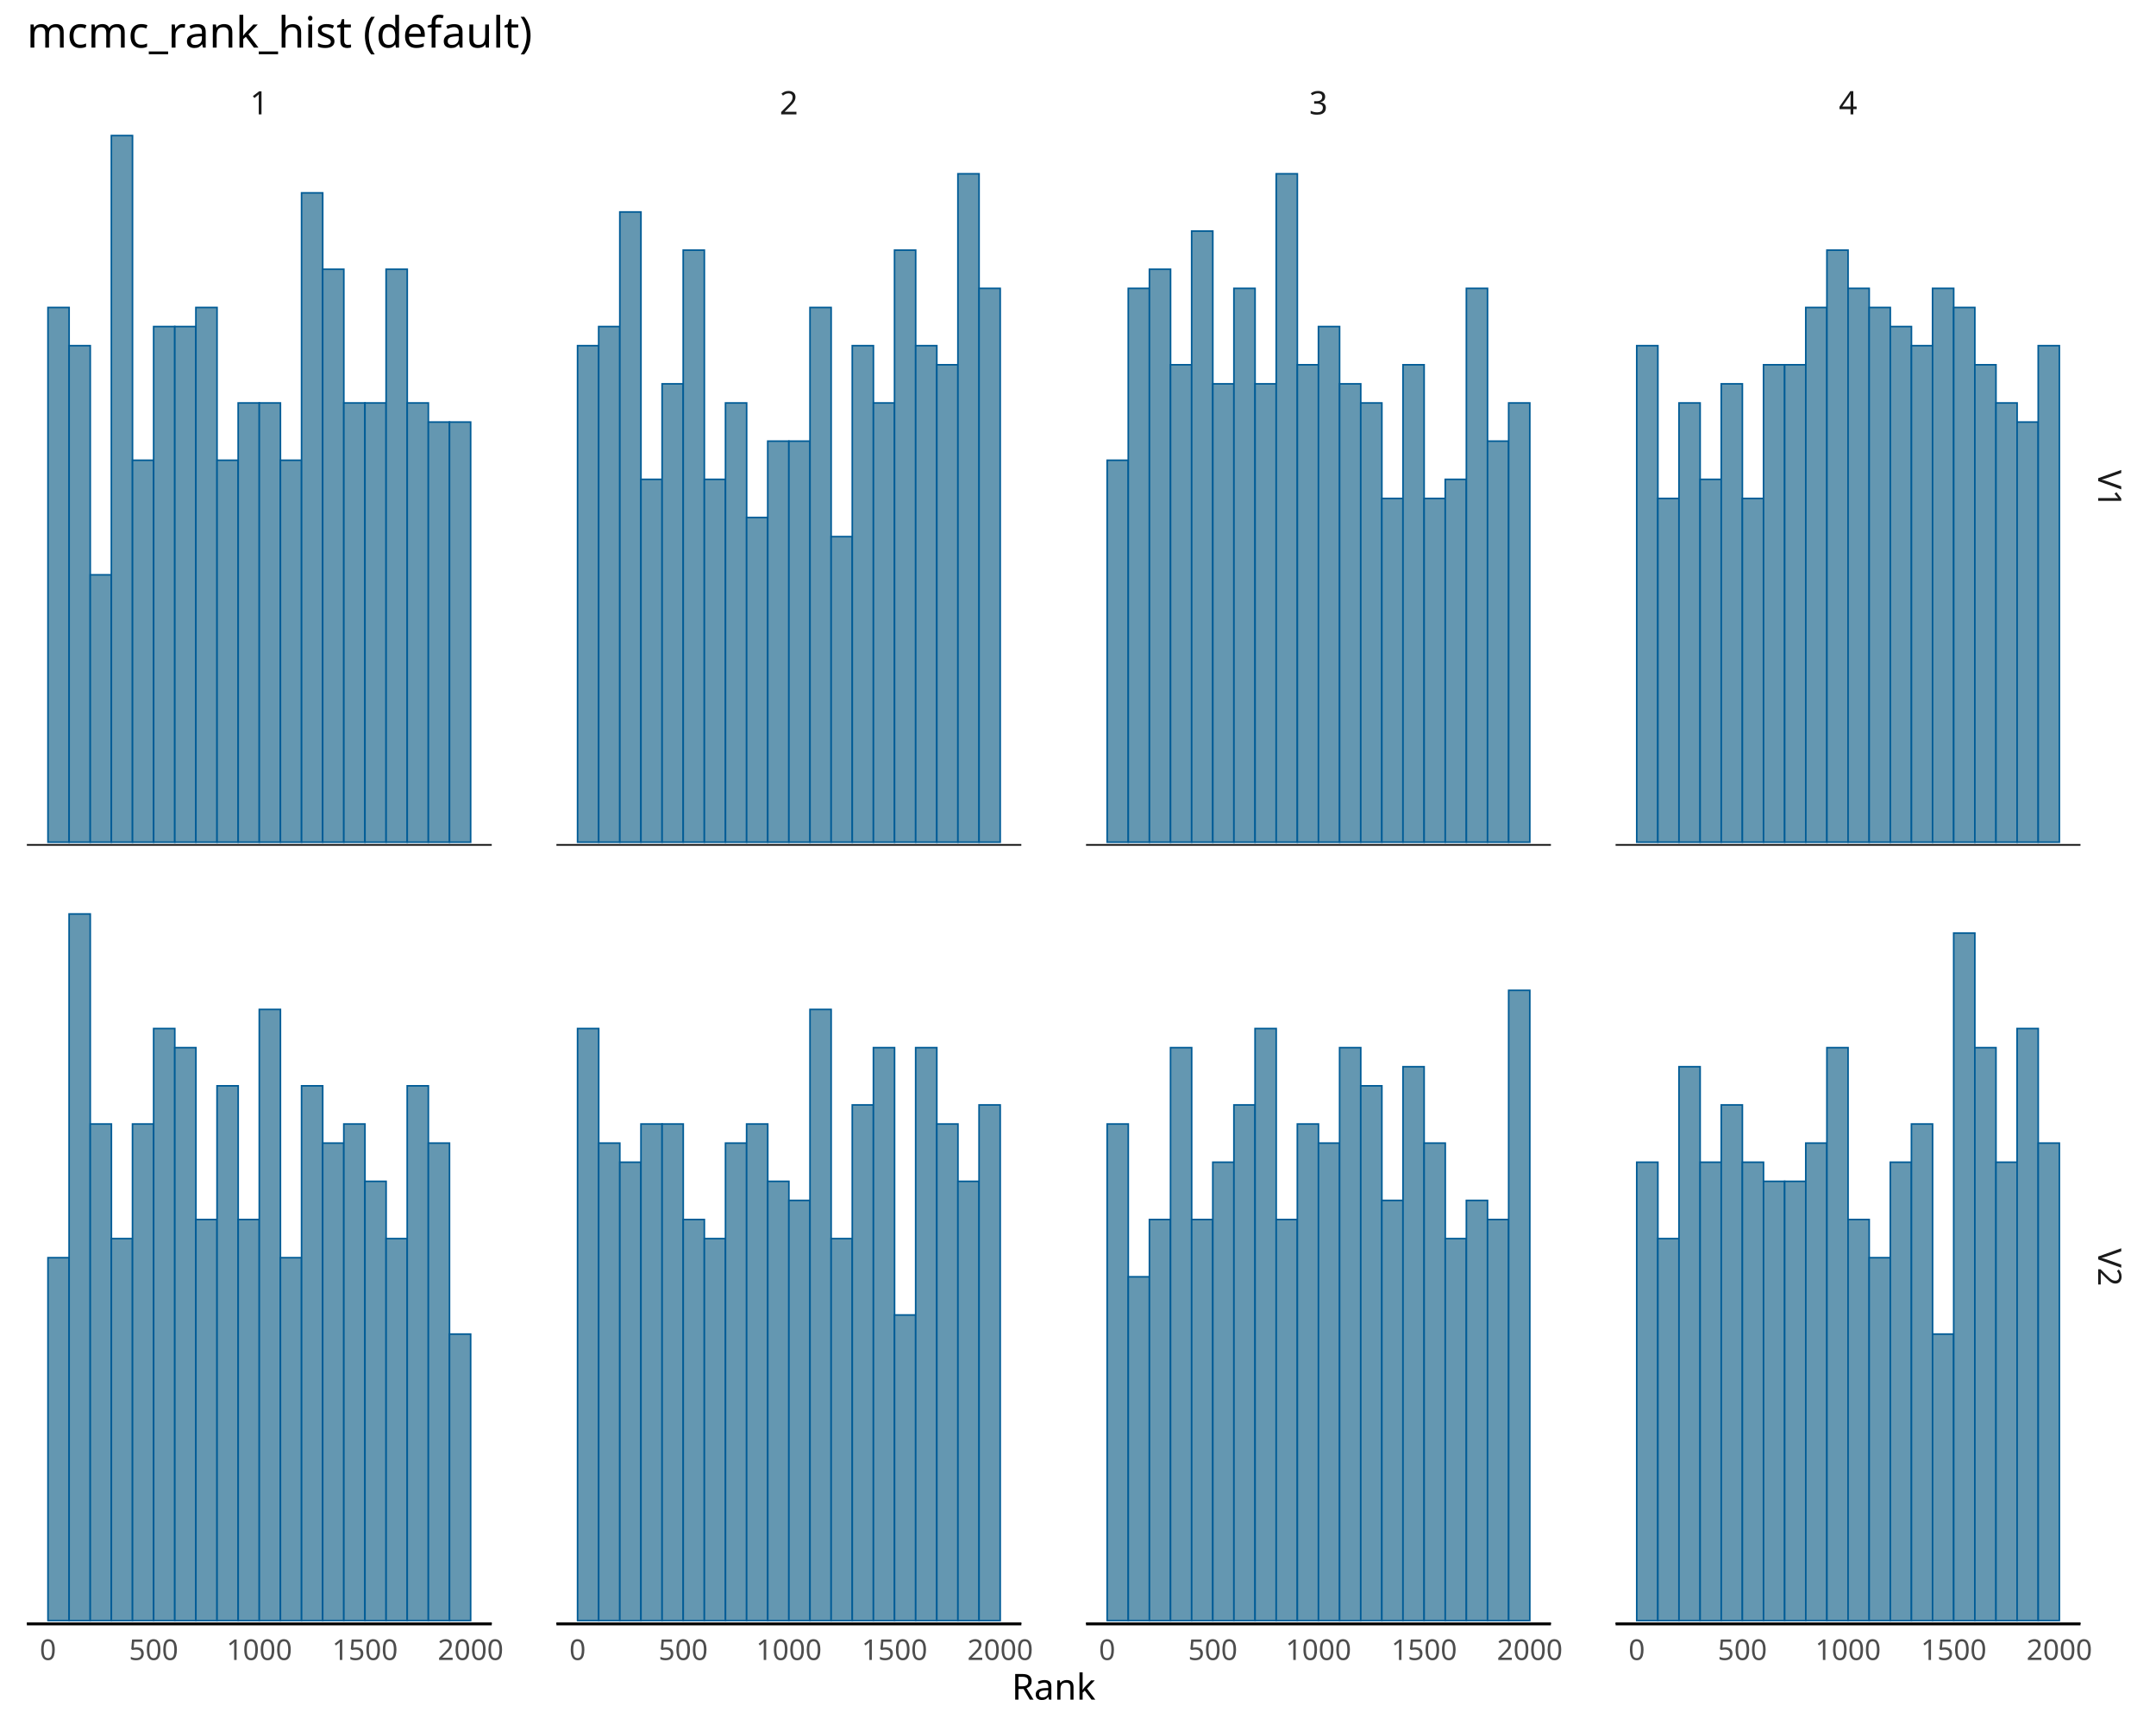
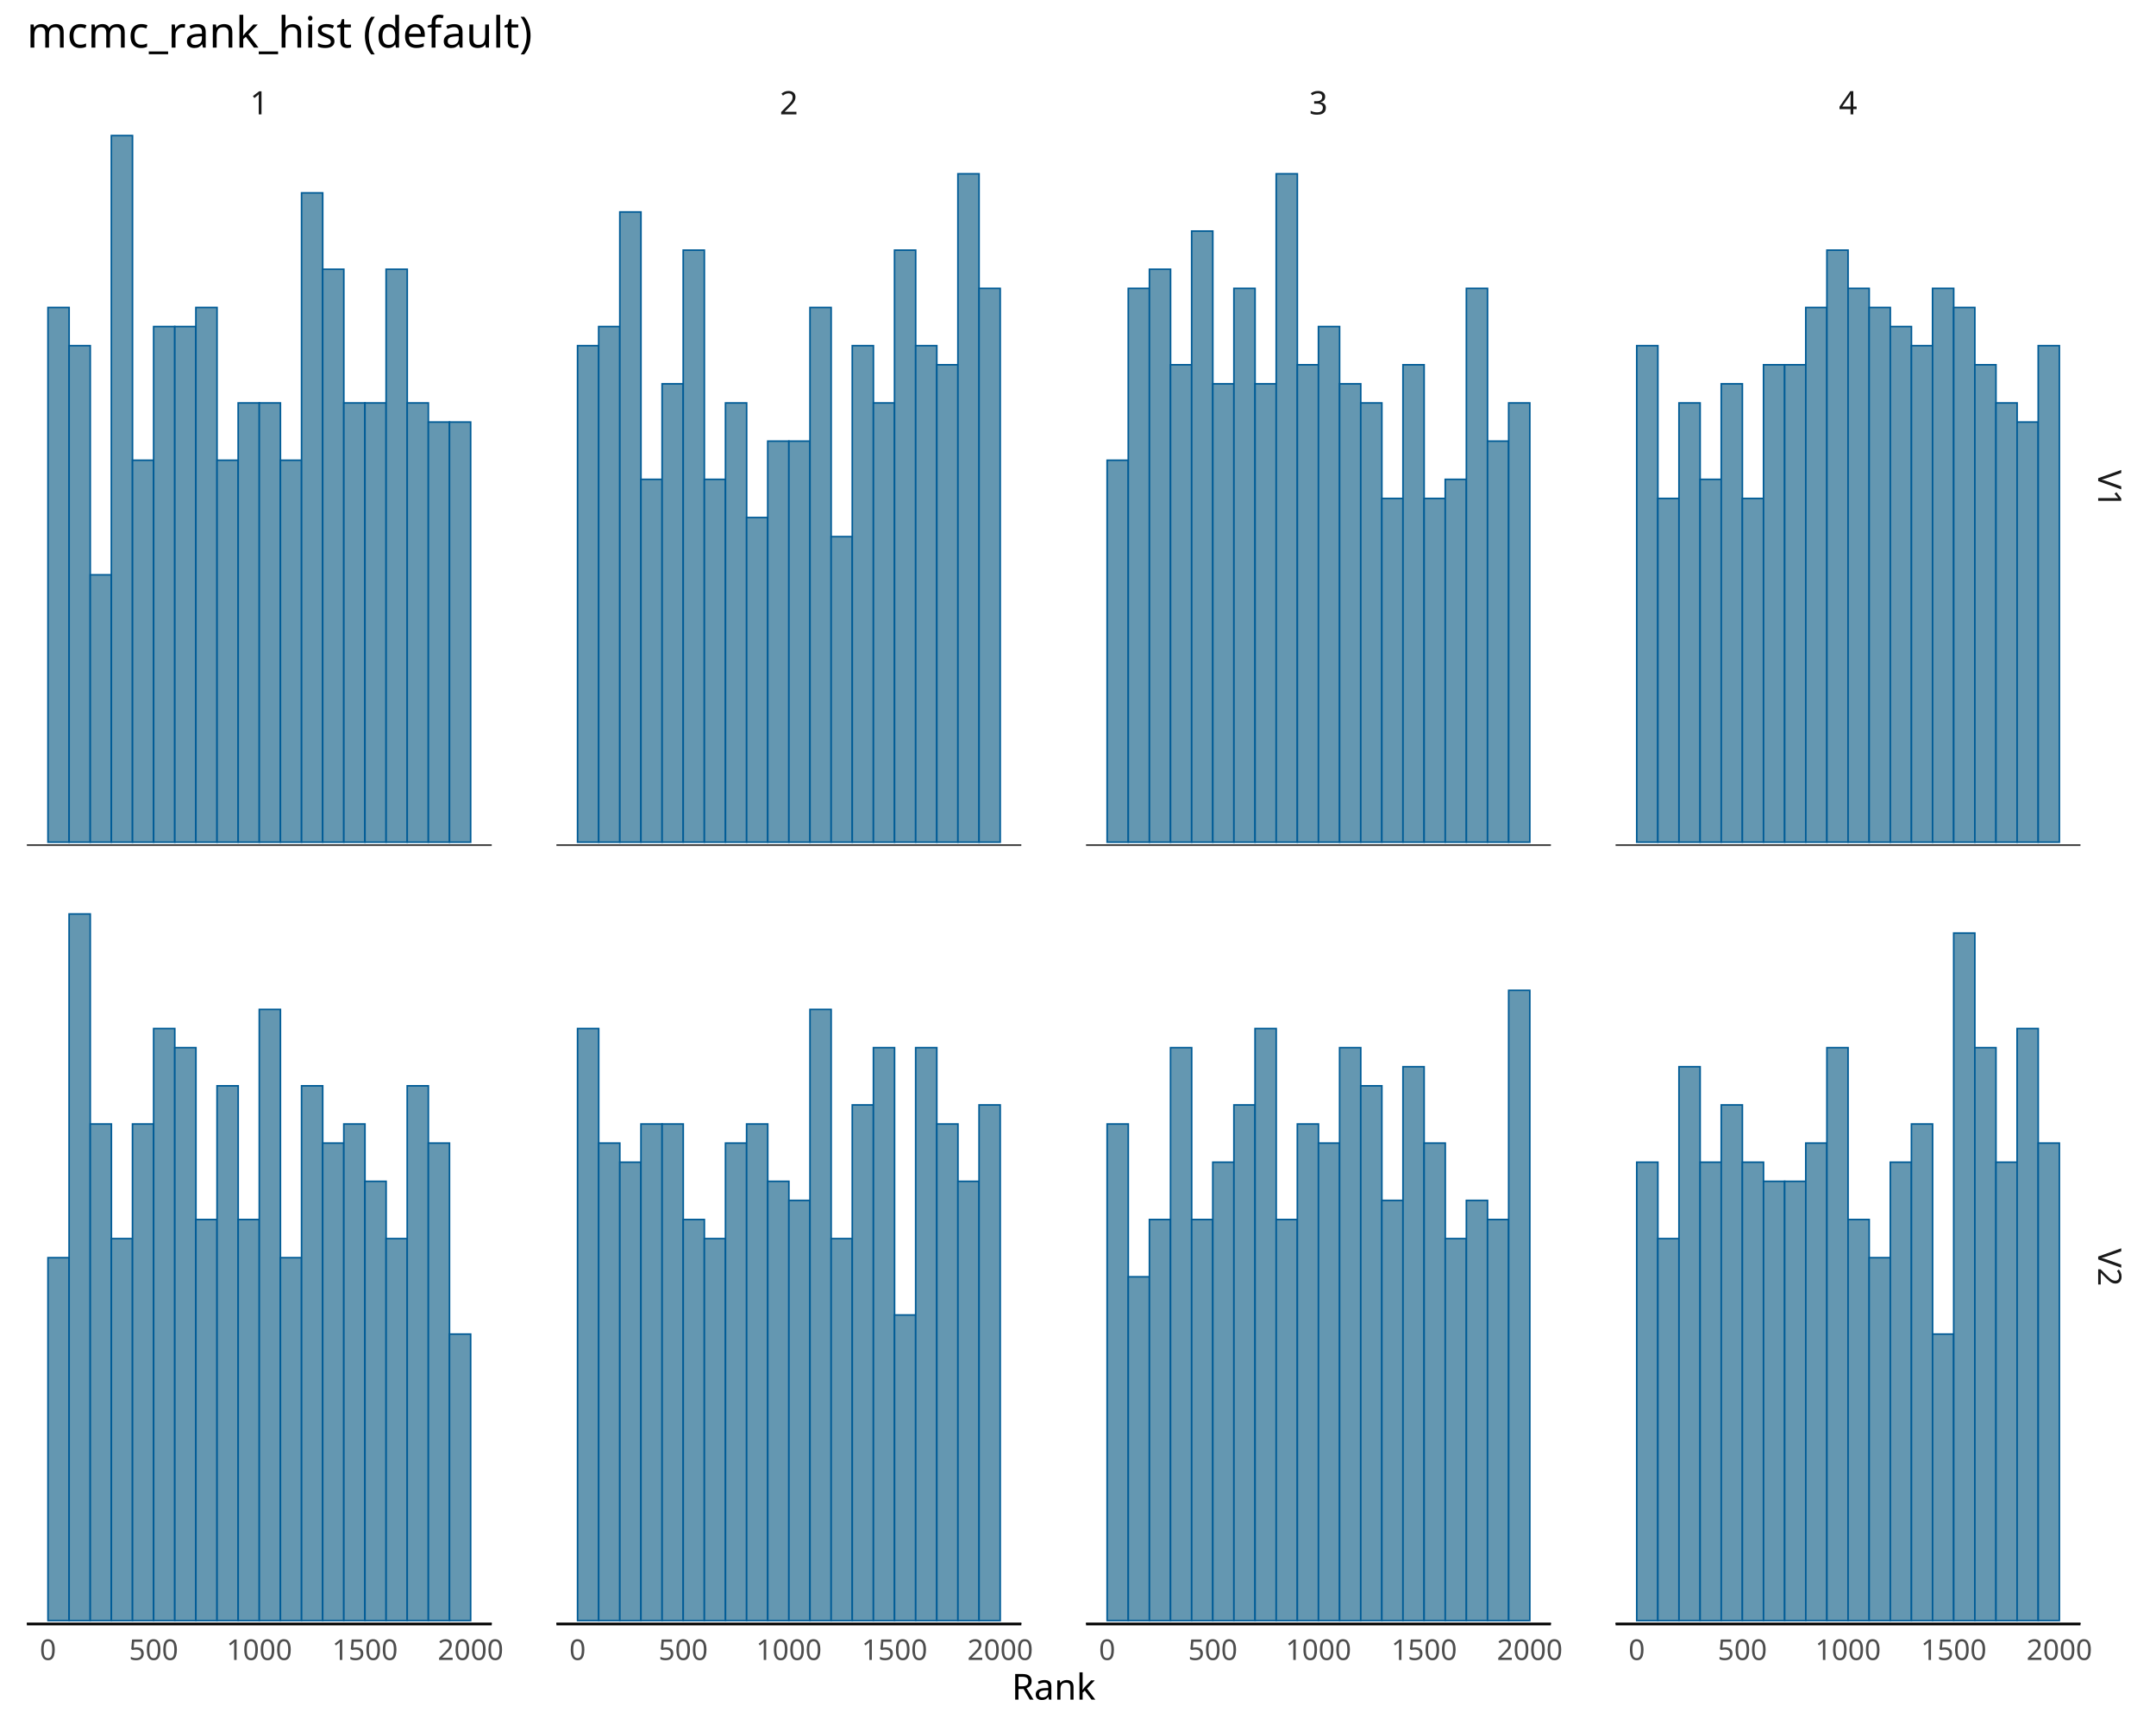
<svg xmlns="http://www.w3.org/2000/svg" class="svglite" data-engine-version="2.0" width="720.00pt" height="576.00pt" viewBox="0 0 720.00 576.00">
  <defs>
    <style type="text/css">
    .svglite line, .svglite polyline, .svglite polygon, .svglite path, .svglite rect, .svglite circle {
      fill: none;
      stroke: #000000;
      stroke-linecap: round;
      stroke-linejoin: round;
      stroke-miterlimit: 10.00;
    }
  </style>
  </defs>
  <rect width="100%" height="100%" style="stroke: none; fill: #FFFFFF;" />
  <defs>
    <clipPath id="cpMC4wMHw3MjAuMDB8MC4wMHw1NzYuMDA=">
      <rect x="0.00" y="0.00" width="720.00" height="576.00" />
    </clipPath>
  </defs>
  <g clip-path="url(#cpMC4wMHw3MjAuMDB8MC4wMHw1NzYuMDA=)">
</g>
  <defs>
    <clipPath id="cpOC45N3wxNjQuMjJ8NDQuMDl8MjgyLjQw">
      <rect x="8.97" y="44.09" width="155.25" height="238.31" />
    </clipPath>
  </defs>
  <g clip-path="url(#cpOC45N3wxNjQuMjJ8NDQuMDl8MjgyLjQw)">
    <rect x="16.02" y="102.67" width="7.06" height="178.55" style="stroke-width: 0.53; stroke: #005B96; stroke-linecap: butt; stroke-linejoin: miter; fill: #6497B1;" />
    <rect x="23.08" y="115.42" width="7.06" height="165.80" style="stroke-width: 0.53; stroke: #005B96; stroke-linecap: butt; stroke-linejoin: miter; fill: #6497B1;" />
    <rect x="30.14" y="191.94" width="7.06" height="89.28" style="stroke-width: 0.53; stroke: #005B96; stroke-linecap: butt; stroke-linejoin: miter; fill: #6497B1;" />
    <rect x="37.19" y="45.27" width="7.06" height="235.95" style="stroke-width: 0.53; stroke: #005B96; stroke-linecap: butt; stroke-linejoin: miter; fill: #6497B1;" />
    <rect x="44.25" y="153.68" width="7.06" height="127.54" style="stroke-width: 0.53; stroke: #005B96; stroke-linecap: butt; stroke-linejoin: miter; fill: #6497B1;" />
    <rect x="51.31" y="109.04" width="7.06" height="172.18" style="stroke-width: 0.53; stroke: #005B96; stroke-linecap: butt; stroke-linejoin: miter; fill: #6497B1;" />
    <rect x="58.37" y="109.04" width="7.06" height="172.18" style="stroke-width: 0.53; stroke: #005B96; stroke-linecap: butt; stroke-linejoin: miter; fill: #6497B1;" />
    <rect x="65.42" y="102.67" width="7.06" height="178.55" style="stroke-width: 0.53; stroke: #005B96; stroke-linecap: butt; stroke-linejoin: miter; fill: #6497B1;" />
    <rect x="72.48" y="153.68" width="7.06" height="127.54" style="stroke-width: 0.53; stroke: #005B96; stroke-linecap: butt; stroke-linejoin: miter; fill: #6497B1;" />
    <rect x="79.54" y="134.55" width="7.06" height="146.67" style="stroke-width: 0.53; stroke: #005B96; stroke-linecap: butt; stroke-linejoin: miter; fill: #6497B1;" />
    <rect x="86.59" y="134.55" width="7.06" height="146.67" style="stroke-width: 0.53; stroke: #005B96; stroke-linecap: butt; stroke-linejoin: miter; fill: #6497B1;" />
    <rect x="93.65" y="153.68" width="7.06" height="127.54" style="stroke-width: 0.53; stroke: #005B96; stroke-linecap: butt; stroke-linejoin: miter; fill: #6497B1;" />
    <rect x="100.71" y="64.40" width="7.06" height="216.82" style="stroke-width: 0.53; stroke: #005B96; stroke-linecap: butt; stroke-linejoin: miter; fill: #6497B1;" />
    <rect x="107.76" y="89.91" width="7.06" height="191.31" style="stroke-width: 0.53; stroke: #005B96; stroke-linecap: butt; stroke-linejoin: miter; fill: #6497B1;" />
    <rect x="114.82" y="134.55" width="7.06" height="146.67" style="stroke-width: 0.53; stroke: #005B96; stroke-linecap: butt; stroke-linejoin: miter; fill: #6497B1;" />
    <rect x="121.88" y="134.55" width="7.06" height="146.67" style="stroke-width: 0.53; stroke: #005B96; stroke-linecap: butt; stroke-linejoin: miter; fill: #6497B1;" />
    <rect x="128.94" y="89.91" width="7.06" height="191.31" style="stroke-width: 0.53; stroke: #005B96; stroke-linecap: butt; stroke-linejoin: miter; fill: #6497B1;" />
    <rect x="135.99" y="134.55" width="7.06" height="146.67" style="stroke-width: 0.53; stroke: #005B96; stroke-linecap: butt; stroke-linejoin: miter; fill: #6497B1;" />
    <rect x="143.05" y="140.93" width="7.06" height="140.29" style="stroke-width: 0.53; stroke: #005B96; stroke-linecap: butt; stroke-linejoin: miter; fill: #6497B1;" />
    <rect x="150.11" y="140.93" width="7.06" height="140.29" style="stroke-width: 0.53; stroke: #005B96; stroke-linecap: butt; stroke-linejoin: miter; fill: #6497B1;" />
-     <line x1="8.97" y1="282.40" x2="164.22" y2="282.40" style="stroke-width: 1.07; stroke-linecap: butt;" />
+     <line x1="8.97" y1="282.40" x2="164.22" y2="282.40" style="stroke-width: 0.85; stroke-linecap: butt;" />
  </g>
  <g clip-path="url(#cpMC4wMHw3MjAuMDB8MC4wMHw1NzYuMDA=)">
</g>
  <defs>
    <clipPath id="cpOC45N3wxNjQuMjJ8MzA0LjAwfDU0Mi4zMA==">
      <rect x="8.97" y="304.00" width="155.25" height="238.31" />
    </clipPath>
  </defs>
  <g clip-path="url(#cpOC45N3wxNjQuMjJ8MzA0LjAwfDU0Mi4zMA==)">
    <rect x="16.02" y="419.96" width="7.06" height="121.16" style="stroke-width: 0.53; stroke: #005B96; stroke-linecap: butt; stroke-linejoin: miter; fill: #6497B1;" />
    <rect x="23.08" y="305.18" width="7.06" height="235.95" style="stroke-width: 0.53; stroke: #005B96; stroke-linecap: butt; stroke-linejoin: miter; fill: #6497B1;" />
    <rect x="30.14" y="375.32" width="7.06" height="165.80" style="stroke-width: 0.53; stroke: #005B96; stroke-linecap: butt; stroke-linejoin: miter; fill: #6497B1;" />
    <rect x="37.19" y="413.59" width="7.06" height="127.54" style="stroke-width: 0.53; stroke: #005B96; stroke-linecap: butt; stroke-linejoin: miter; fill: #6497B1;" />
    <rect x="44.25" y="375.32" width="7.06" height="165.80" style="stroke-width: 0.53; stroke: #005B96; stroke-linecap: butt; stroke-linejoin: miter; fill: #6497B1;" />
    <rect x="51.31" y="343.44" width="7.06" height="197.68" style="stroke-width: 0.53; stroke: #005B96; stroke-linecap: butt; stroke-linejoin: miter; fill: #6497B1;" />
    <rect x="58.37" y="349.82" width="7.06" height="191.31" style="stroke-width: 0.53; stroke: #005B96; stroke-linecap: butt; stroke-linejoin: miter; fill: #6497B1;" />
    <rect x="65.42" y="407.21" width="7.06" height="133.92" style="stroke-width: 0.53; stroke: #005B96; stroke-linecap: butt; stroke-linejoin: miter; fill: #6497B1;" />
    <rect x="72.48" y="362.57" width="7.06" height="178.55" style="stroke-width: 0.53; stroke: #005B96; stroke-linecap: butt; stroke-linejoin: miter; fill: #6497B1;" />
    <rect x="79.54" y="407.21" width="7.06" height="133.92" style="stroke-width: 0.53; stroke: #005B96; stroke-linecap: butt; stroke-linejoin: miter; fill: #6497B1;" />
    <rect x="86.59" y="337.06" width="7.06" height="204.06" style="stroke-width: 0.53; stroke: #005B96; stroke-linecap: butt; stroke-linejoin: miter; fill: #6497B1;" />
    <rect x="93.65" y="419.96" width="7.06" height="121.16" style="stroke-width: 0.53; stroke: #005B96; stroke-linecap: butt; stroke-linejoin: miter; fill: #6497B1;" />
    <rect x="100.71" y="362.57" width="7.06" height="178.55" style="stroke-width: 0.53; stroke: #005B96; stroke-linecap: butt; stroke-linejoin: miter; fill: #6497B1;" />
    <rect x="107.76" y="381.70" width="7.06" height="159.42" style="stroke-width: 0.53; stroke: #005B96; stroke-linecap: butt; stroke-linejoin: miter; fill: #6497B1;" />
    <rect x="114.82" y="375.32" width="7.06" height="165.80" style="stroke-width: 0.53; stroke: #005B96; stroke-linecap: butt; stroke-linejoin: miter; fill: #6497B1;" />
    <rect x="121.88" y="394.46" width="7.06" height="146.67" style="stroke-width: 0.53; stroke: #005B96; stroke-linecap: butt; stroke-linejoin: miter; fill: #6497B1;" />
    <rect x="128.94" y="413.59" width="7.06" height="127.54" style="stroke-width: 0.53; stroke: #005B96; stroke-linecap: butt; stroke-linejoin: miter; fill: #6497B1;" />
    <rect x="135.99" y="362.57" width="7.06" height="178.55" style="stroke-width: 0.53; stroke: #005B96; stroke-linecap: butt; stroke-linejoin: miter; fill: #6497B1;" />
    <rect x="143.05" y="381.70" width="7.06" height="159.42" style="stroke-width: 0.53; stroke: #005B96; stroke-linecap: butt; stroke-linejoin: miter; fill: #6497B1;" />
    <rect x="150.11" y="445.47" width="7.06" height="95.65" style="stroke-width: 0.53; stroke: #005B96; stroke-linecap: butt; stroke-linejoin: miter; fill: #6497B1;" />
-     <line x1="8.97" y1="542.30" x2="164.22" y2="542.30" style="stroke-width: 1.07; stroke-linecap: butt;" />
+     <line x1="8.97" y1="542.30" x2="164.22" y2="542.30" style="stroke-width: 0.85; stroke-linecap: butt;" />
  </g>
  <g clip-path="url(#cpMC4wMHw3MjAuMDB8MC4wMHw1NzYuMDA=)">
</g>
  <defs>
    <clipPath id="cpMTg1LjgyfDM0MS4wOHw0NC4wOXwyODIuNDA=">
      <rect x="185.82" y="44.09" width="155.25" height="238.31" />
    </clipPath>
  </defs>
  <g clip-path="url(#cpMTg1LjgyfDM0MS4wOHw0NC4wOXwyODIuNDA=)">
    <rect x="192.88" y="115.42" width="7.06" height="165.80" style="stroke-width: 0.53; stroke: #005B96; stroke-linecap: butt; stroke-linejoin: miter; fill: #6497B1;" />
    <rect x="199.93" y="109.04" width="7.06" height="172.18" style="stroke-width: 0.53; stroke: #005B96; stroke-linecap: butt; stroke-linejoin: miter; fill: #6497B1;" />
    <rect x="206.99" y="70.78" width="7.06" height="210.44" style="stroke-width: 0.53; stroke: #005B96; stroke-linecap: butt; stroke-linejoin: miter; fill: #6497B1;" />
    <rect x="214.05" y="160.06" width="7.06" height="121.16" style="stroke-width: 0.53; stroke: #005B96; stroke-linecap: butt; stroke-linejoin: miter; fill: #6497B1;" />
    <rect x="221.11" y="128.17" width="7.06" height="153.05" style="stroke-width: 0.53; stroke: #005B96; stroke-linecap: butt; stroke-linejoin: miter; fill: #6497B1;" />
    <rect x="228.16" y="83.53" width="7.06" height="197.68" style="stroke-width: 0.53; stroke: #005B96; stroke-linecap: butt; stroke-linejoin: miter; fill: #6497B1;" />
    <rect x="235.22" y="160.06" width="7.06" height="121.16" style="stroke-width: 0.53; stroke: #005B96; stroke-linecap: butt; stroke-linejoin: miter; fill: #6497B1;" />
    <rect x="242.28" y="134.55" width="7.06" height="146.67" style="stroke-width: 0.53; stroke: #005B96; stroke-linecap: butt; stroke-linejoin: miter; fill: #6497B1;" />
    <rect x="249.33" y="172.81" width="7.06" height="108.41" style="stroke-width: 0.53; stroke: #005B96; stroke-linecap: butt; stroke-linejoin: miter; fill: #6497B1;" />
    <rect x="256.39" y="147.30" width="7.06" height="133.92" style="stroke-width: 0.53; stroke: #005B96; stroke-linecap: butt; stroke-linejoin: miter; fill: #6497B1;" />
    <rect x="263.45" y="147.30" width="7.06" height="133.92" style="stroke-width: 0.53; stroke: #005B96; stroke-linecap: butt; stroke-linejoin: miter; fill: #6497B1;" />
    <rect x="270.50" y="102.67" width="7.06" height="178.55" style="stroke-width: 0.53; stroke: #005B96; stroke-linecap: butt; stroke-linejoin: miter; fill: #6497B1;" />
    <rect x="277.56" y="179.19" width="7.06" height="102.03" style="stroke-width: 0.53; stroke: #005B96; stroke-linecap: butt; stroke-linejoin: miter; fill: #6497B1;" />
    <rect x="284.62" y="115.42" width="7.06" height="165.80" style="stroke-width: 0.53; stroke: #005B96; stroke-linecap: butt; stroke-linejoin: miter; fill: #6497B1;" />
    <rect x="291.68" y="134.55" width="7.06" height="146.67" style="stroke-width: 0.53; stroke: #005B96; stroke-linecap: butt; stroke-linejoin: miter; fill: #6497B1;" />
    <rect x="298.73" y="83.53" width="7.06" height="197.68" style="stroke-width: 0.53; stroke: #005B96; stroke-linecap: butt; stroke-linejoin: miter; fill: #6497B1;" />
    <rect x="305.79" y="115.42" width="7.06" height="165.80" style="stroke-width: 0.53; stroke: #005B96; stroke-linecap: butt; stroke-linejoin: miter; fill: #6497B1;" />
    <rect x="312.85" y="121.80" width="7.06" height="159.42" style="stroke-width: 0.53; stroke: #005B96; stroke-linecap: butt; stroke-linejoin: miter; fill: #6497B1;" />
    <rect x="319.90" y="58.03" width="7.06" height="223.19" style="stroke-width: 0.53; stroke: #005B96; stroke-linecap: butt; stroke-linejoin: miter; fill: #6497B1;" />
    <rect x="326.96" y="96.29" width="7.06" height="184.93" style="stroke-width: 0.53; stroke: #005B96; stroke-linecap: butt; stroke-linejoin: miter; fill: #6497B1;" />
-     <line x1="185.82" y1="282.40" x2="341.08" y2="282.40" style="stroke-width: 1.07; stroke-linecap: butt;" />
+     <line x1="185.82" y1="282.40" x2="341.08" y2="282.40" style="stroke-width: 0.85; stroke-linecap: butt;" />
  </g>
  <g clip-path="url(#cpMC4wMHw3MjAuMDB8MC4wMHw1NzYuMDA=)">
</g>
  <defs>
    <clipPath id="cpMTg1LjgyfDM0MS4wOHwzMDQuMDB8NTQyLjMw">
      <rect x="185.82" y="304.00" width="155.25" height="238.31" />
    </clipPath>
  </defs>
  <g clip-path="url(#cpMTg1LjgyfDM0MS4wOHwzMDQuMDB8NTQyLjMw)">
    <rect x="192.88" y="343.44" width="7.06" height="197.68" style="stroke-width: 0.53; stroke: #005B96; stroke-linecap: butt; stroke-linejoin: miter; fill: #6497B1;" />
    <rect x="199.93" y="381.70" width="7.06" height="159.42" style="stroke-width: 0.53; stroke: #005B96; stroke-linecap: butt; stroke-linejoin: miter; fill: #6497B1;" />
    <rect x="206.99" y="388.08" width="7.06" height="153.05" style="stroke-width: 0.53; stroke: #005B96; stroke-linecap: butt; stroke-linejoin: miter; fill: #6497B1;" />
    <rect x="214.05" y="375.32" width="7.06" height="165.80" style="stroke-width: 0.53; stroke: #005B96; stroke-linecap: butt; stroke-linejoin: miter; fill: #6497B1;" />
    <rect x="221.11" y="375.32" width="7.06" height="165.80" style="stroke-width: 0.53; stroke: #005B96; stroke-linecap: butt; stroke-linejoin: miter; fill: #6497B1;" />
    <rect x="228.16" y="407.21" width="7.06" height="133.92" style="stroke-width: 0.53; stroke: #005B96; stroke-linecap: butt; stroke-linejoin: miter; fill: #6497B1;" />
    <rect x="235.22" y="413.59" width="7.06" height="127.54" style="stroke-width: 0.53; stroke: #005B96; stroke-linecap: butt; stroke-linejoin: miter; fill: #6497B1;" />
    <rect x="242.28" y="381.70" width="7.06" height="159.42" style="stroke-width: 0.53; stroke: #005B96; stroke-linecap: butt; stroke-linejoin: miter; fill: #6497B1;" />
    <rect x="249.33" y="375.32" width="7.06" height="165.80" style="stroke-width: 0.53; stroke: #005B96; stroke-linecap: butt; stroke-linejoin: miter; fill: #6497B1;" />
    <rect x="256.39" y="394.46" width="7.06" height="146.67" style="stroke-width: 0.53; stroke: #005B96; stroke-linecap: butt; stroke-linejoin: miter; fill: #6497B1;" />
    <rect x="263.45" y="400.83" width="7.06" height="140.29" style="stroke-width: 0.53; stroke: #005B96; stroke-linecap: butt; stroke-linejoin: miter; fill: #6497B1;" />
    <rect x="270.50" y="337.06" width="7.06" height="204.06" style="stroke-width: 0.53; stroke: #005B96; stroke-linecap: butt; stroke-linejoin: miter; fill: #6497B1;" />
    <rect x="277.56" y="413.59" width="7.06" height="127.54" style="stroke-width: 0.53; stroke: #005B96; stroke-linecap: butt; stroke-linejoin: miter; fill: #6497B1;" />
    <rect x="284.62" y="368.95" width="7.06" height="172.18" style="stroke-width: 0.53; stroke: #005B96; stroke-linecap: butt; stroke-linejoin: miter; fill: #6497B1;" />
    <rect x="291.68" y="349.82" width="7.06" height="191.31" style="stroke-width: 0.53; stroke: #005B96; stroke-linecap: butt; stroke-linejoin: miter; fill: #6497B1;" />
    <rect x="298.73" y="439.09" width="7.06" height="102.03" style="stroke-width: 0.53; stroke: #005B96; stroke-linecap: butt; stroke-linejoin: miter; fill: #6497B1;" />
    <rect x="305.79" y="349.82" width="7.06" height="191.31" style="stroke-width: 0.53; stroke: #005B96; stroke-linecap: butt; stroke-linejoin: miter; fill: #6497B1;" />
    <rect x="312.85" y="375.32" width="7.06" height="165.80" style="stroke-width: 0.53; stroke: #005B96; stroke-linecap: butt; stroke-linejoin: miter; fill: #6497B1;" />
    <rect x="319.90" y="394.46" width="7.06" height="146.67" style="stroke-width: 0.53; stroke: #005B96; stroke-linecap: butt; stroke-linejoin: miter; fill: #6497B1;" />
    <rect x="326.96" y="368.95" width="7.06" height="172.18" style="stroke-width: 0.53; stroke: #005B96; stroke-linecap: butt; stroke-linejoin: miter; fill: #6497B1;" />
-     <line x1="185.82" y1="542.30" x2="341.08" y2="542.30" style="stroke-width: 1.07; stroke-linecap: butt;" />
+     <line x1="185.82" y1="542.30" x2="341.08" y2="542.30" style="stroke-width: 0.85; stroke-linecap: butt;" />
  </g>
  <g clip-path="url(#cpMC4wMHw3MjAuMDB8MC4wMHw1NzYuMDA=)">
</g>
  <defs>
    <clipPath id="cpMzYyLjY4fDUxNy45M3w0NC4wOXwyODIuNDA=">
      <rect x="362.68" y="44.09" width="155.25" height="238.31" />
    </clipPath>
  </defs>
  <g clip-path="url(#cpMzYyLjY4fDUxNy45M3w0NC4wOXwyODIuNDA=)">
    <rect x="369.73" y="153.68" width="7.06" height="127.54" style="stroke-width: 0.53; stroke: #005B96; stroke-linecap: butt; stroke-linejoin: miter; fill: #6497B1;" />
    <rect x="376.79" y="96.29" width="7.06" height="184.93" style="stroke-width: 0.53; stroke: #005B96; stroke-linecap: butt; stroke-linejoin: miter; fill: #6497B1;" />
    <rect x="383.85" y="89.91" width="7.06" height="191.31" style="stroke-width: 0.53; stroke: #005B96; stroke-linecap: butt; stroke-linejoin: miter; fill: #6497B1;" />
    <rect x="390.90" y="121.80" width="7.06" height="159.42" style="stroke-width: 0.53; stroke: #005B96; stroke-linecap: butt; stroke-linejoin: miter; fill: #6497B1;" />
    <rect x="397.96" y="77.16" width="7.06" height="204.06" style="stroke-width: 0.53; stroke: #005B96; stroke-linecap: butt; stroke-linejoin: miter; fill: #6497B1;" />
    <rect x="405.02" y="128.17" width="7.06" height="153.05" style="stroke-width: 0.53; stroke: #005B96; stroke-linecap: butt; stroke-linejoin: miter; fill: #6497B1;" />
    <rect x="412.07" y="96.29" width="7.06" height="184.93" style="stroke-width: 0.53; stroke: #005B96; stroke-linecap: butt; stroke-linejoin: miter; fill: #6497B1;" />
    <rect x="419.13" y="128.17" width="7.06" height="153.05" style="stroke-width: 0.53; stroke: #005B96; stroke-linecap: butt; stroke-linejoin: miter; fill: #6497B1;" />
    <rect x="426.19" y="58.03" width="7.06" height="223.19" style="stroke-width: 0.53; stroke: #005B96; stroke-linecap: butt; stroke-linejoin: miter; fill: #6497B1;" />
    <rect x="433.25" y="121.80" width="7.06" height="159.42" style="stroke-width: 0.53; stroke: #005B96; stroke-linecap: butt; stroke-linejoin: miter; fill: #6497B1;" />
    <rect x="440.30" y="109.04" width="7.06" height="172.18" style="stroke-width: 0.53; stroke: #005B96; stroke-linecap: butt; stroke-linejoin: miter; fill: #6497B1;" />
    <rect x="447.36" y="128.17" width="7.06" height="153.05" style="stroke-width: 0.53; stroke: #005B96; stroke-linecap: butt; stroke-linejoin: miter; fill: #6497B1;" />
    <rect x="454.42" y="134.55" width="7.06" height="146.67" style="stroke-width: 0.53; stroke: #005B96; stroke-linecap: butt; stroke-linejoin: miter; fill: #6497B1;" />
    <rect x="461.47" y="166.43" width="7.06" height="114.78" style="stroke-width: 0.53; stroke: #005B96; stroke-linecap: butt; stroke-linejoin: miter; fill: #6497B1;" />
    <rect x="468.53" y="121.80" width="7.06" height="159.42" style="stroke-width: 0.53; stroke: #005B96; stroke-linecap: butt; stroke-linejoin: miter; fill: #6497B1;" />
    <rect x="475.59" y="166.43" width="7.06" height="114.78" style="stroke-width: 0.53; stroke: #005B96; stroke-linecap: butt; stroke-linejoin: miter; fill: #6497B1;" />
    <rect x="482.64" y="160.06" width="7.06" height="121.16" style="stroke-width: 0.53; stroke: #005B96; stroke-linecap: butt; stroke-linejoin: miter; fill: #6497B1;" />
    <rect x="489.70" y="96.29" width="7.06" height="184.93" style="stroke-width: 0.53; stroke: #005B96; stroke-linecap: butt; stroke-linejoin: miter; fill: #6497B1;" />
    <rect x="496.76" y="147.30" width="7.06" height="133.92" style="stroke-width: 0.53; stroke: #005B96; stroke-linecap: butt; stroke-linejoin: miter; fill: #6497B1;" />
    <rect x="503.82" y="134.55" width="7.06" height="146.67" style="stroke-width: 0.53; stroke: #005B96; stroke-linecap: butt; stroke-linejoin: miter; fill: #6497B1;" />
-     <line x1="362.68" y1="282.40" x2="517.93" y2="282.40" style="stroke-width: 1.07; stroke-linecap: butt;" />
+     <line x1="362.68" y1="282.40" x2="517.93" y2="282.40" style="stroke-width: 0.85; stroke-linecap: butt;" />
  </g>
  <g clip-path="url(#cpMC4wMHw3MjAuMDB8MC4wMHw1NzYuMDA=)">
</g>
  <defs>
    <clipPath id="cpMzYyLjY4fDUxNy45M3wzMDQuMDB8NTQyLjMw">
      <rect x="362.68" y="304.00" width="155.25" height="238.31" />
    </clipPath>
  </defs>
  <g clip-path="url(#cpMzYyLjY4fDUxNy45M3wzMDQuMDB8NTQyLjMw)">
    <rect x="369.73" y="375.32" width="7.06" height="165.80" style="stroke-width: 0.53; stroke: #005B96; stroke-linecap: butt; stroke-linejoin: miter; fill: #6497B1;" />
    <rect x="376.79" y="426.34" width="7.06" height="114.78" style="stroke-width: 0.53; stroke: #005B96; stroke-linecap: butt; stroke-linejoin: miter; fill: #6497B1;" />
    <rect x="383.85" y="407.21" width="7.06" height="133.92" style="stroke-width: 0.53; stroke: #005B96; stroke-linecap: butt; stroke-linejoin: miter; fill: #6497B1;" />
    <rect x="390.90" y="349.82" width="7.06" height="191.31" style="stroke-width: 0.53; stroke: #005B96; stroke-linecap: butt; stroke-linejoin: miter; fill: #6497B1;" />
    <rect x="397.96" y="407.21" width="7.06" height="133.92" style="stroke-width: 0.53; stroke: #005B96; stroke-linecap: butt; stroke-linejoin: miter; fill: #6497B1;" />
    <rect x="405.02" y="388.08" width="7.06" height="153.05" style="stroke-width: 0.53; stroke: #005B96; stroke-linecap: butt; stroke-linejoin: miter; fill: #6497B1;" />
    <rect x="412.07" y="368.95" width="7.06" height="172.18" style="stroke-width: 0.53; stroke: #005B96; stroke-linecap: butt; stroke-linejoin: miter; fill: #6497B1;" />
    <rect x="419.13" y="343.44" width="7.06" height="197.68" style="stroke-width: 0.53; stroke: #005B96; stroke-linecap: butt; stroke-linejoin: miter; fill: #6497B1;" />
    <rect x="426.19" y="407.21" width="7.06" height="133.92" style="stroke-width: 0.53; stroke: #005B96; stroke-linecap: butt; stroke-linejoin: miter; fill: #6497B1;" />
    <rect x="433.25" y="375.32" width="7.06" height="165.80" style="stroke-width: 0.53; stroke: #005B96; stroke-linecap: butt; stroke-linejoin: miter; fill: #6497B1;" />
    <rect x="440.30" y="381.70" width="7.06" height="159.42" style="stroke-width: 0.53; stroke: #005B96; stroke-linecap: butt; stroke-linejoin: miter; fill: #6497B1;" />
    <rect x="447.36" y="349.82" width="7.06" height="191.31" style="stroke-width: 0.53; stroke: #005B96; stroke-linecap: butt; stroke-linejoin: miter; fill: #6497B1;" />
    <rect x="454.42" y="362.57" width="7.06" height="178.55" style="stroke-width: 0.53; stroke: #005B96; stroke-linecap: butt; stroke-linejoin: miter; fill: #6497B1;" />
    <rect x="461.47" y="400.83" width="7.06" height="140.29" style="stroke-width: 0.53; stroke: #005B96; stroke-linecap: butt; stroke-linejoin: miter; fill: #6497B1;" />
    <rect x="468.53" y="356.19" width="7.06" height="184.93" style="stroke-width: 0.53; stroke: #005B96; stroke-linecap: butt; stroke-linejoin: miter; fill: #6497B1;" />
    <rect x="475.59" y="381.70" width="7.06" height="159.42" style="stroke-width: 0.53; stroke: #005B96; stroke-linecap: butt; stroke-linejoin: miter; fill: #6497B1;" />
    <rect x="482.64" y="413.59" width="7.06" height="127.54" style="stroke-width: 0.53; stroke: #005B96; stroke-linecap: butt; stroke-linejoin: miter; fill: #6497B1;" />
    <rect x="489.70" y="400.83" width="7.06" height="140.29" style="stroke-width: 0.53; stroke: #005B96; stroke-linecap: butt; stroke-linejoin: miter; fill: #6497B1;" />
    <rect x="496.76" y="407.21" width="7.06" height="133.92" style="stroke-width: 0.53; stroke: #005B96; stroke-linecap: butt; stroke-linejoin: miter; fill: #6497B1;" />
    <rect x="503.82" y="330.69" width="7.06" height="210.44" style="stroke-width: 0.53; stroke: #005B96; stroke-linecap: butt; stroke-linejoin: miter; fill: #6497B1;" />
-     <line x1="362.68" y1="542.30" x2="517.93" y2="542.30" style="stroke-width: 1.07; stroke-linecap: butt;" />
+     <line x1="362.68" y1="542.30" x2="517.93" y2="542.30" style="stroke-width: 0.85; stroke-linecap: butt;" />
  </g>
  <g clip-path="url(#cpMC4wMHw3MjAuMDB8MC4wMHw1NzYuMDA=)">
</g>
  <defs>
    <clipPath id="cpNTM5LjUzfDY5NC43OHw0NC4wOXwyODIuNDA=">
      <rect x="539.53" y="44.09" width="155.25" height="238.31" />
    </clipPath>
  </defs>
  <g clip-path="url(#cpNTM5LjUzfDY5NC43OHw0NC4wOXwyODIuNDA=)">
    <rect x="546.59" y="115.42" width="7.06" height="165.80" style="stroke-width: 0.53; stroke: #005B96; stroke-linecap: butt; stroke-linejoin: miter; fill: #6497B1;" />
    <rect x="553.64" y="166.43" width="7.06" height="114.78" style="stroke-width: 0.53; stroke: #005B96; stroke-linecap: butt; stroke-linejoin: miter; fill: #6497B1;" />
    <rect x="560.70" y="134.55" width="7.06" height="146.67" style="stroke-width: 0.53; stroke: #005B96; stroke-linecap: butt; stroke-linejoin: miter; fill: #6497B1;" />
    <rect x="567.76" y="160.06" width="7.06" height="121.16" style="stroke-width: 0.53; stroke: #005B96; stroke-linecap: butt; stroke-linejoin: miter; fill: #6497B1;" />
    <rect x="574.81" y="128.17" width="7.06" height="153.05" style="stroke-width: 0.53; stroke: #005B96; stroke-linecap: butt; stroke-linejoin: miter; fill: #6497B1;" />
    <rect x="581.87" y="166.43" width="7.06" height="114.78" style="stroke-width: 0.53; stroke: #005B96; stroke-linecap: butt; stroke-linejoin: miter; fill: #6497B1;" />
    <rect x="588.93" y="121.80" width="7.06" height="159.42" style="stroke-width: 0.53; stroke: #005B96; stroke-linecap: butt; stroke-linejoin: miter; fill: #6497B1;" />
    <rect x="595.99" y="121.80" width="7.06" height="159.42" style="stroke-width: 0.53; stroke: #005B96; stroke-linecap: butt; stroke-linejoin: miter; fill: #6497B1;" />
    <rect x="603.04" y="102.67" width="7.06" height="178.55" style="stroke-width: 0.53; stroke: #005B96; stroke-linecap: butt; stroke-linejoin: miter; fill: #6497B1;" />
    <rect x="610.10" y="83.53" width="7.06" height="197.68" style="stroke-width: 0.53; stroke: #005B96; stroke-linecap: butt; stroke-linejoin: miter; fill: #6497B1;" />
    <rect x="617.16" y="96.29" width="7.06" height="184.93" style="stroke-width: 0.53; stroke: #005B96; stroke-linecap: butt; stroke-linejoin: miter; fill: #6497B1;" />
    <rect x="624.21" y="102.67" width="7.06" height="178.55" style="stroke-width: 0.53; stroke: #005B96; stroke-linecap: butt; stroke-linejoin: miter; fill: #6497B1;" />
    <rect x="631.27" y="109.04" width="7.06" height="172.18" style="stroke-width: 0.53; stroke: #005B96; stroke-linecap: butt; stroke-linejoin: miter; fill: #6497B1;" />
    <rect x="638.33" y="115.42" width="7.06" height="165.80" style="stroke-width: 0.53; stroke: #005B96; stroke-linecap: butt; stroke-linejoin: miter; fill: #6497B1;" />
    <rect x="645.38" y="96.29" width="7.06" height="184.93" style="stroke-width: 0.53; stroke: #005B96; stroke-linecap: butt; stroke-linejoin: miter; fill: #6497B1;" />
    <rect x="652.44" y="102.67" width="7.06" height="178.55" style="stroke-width: 0.53; stroke: #005B96; stroke-linecap: butt; stroke-linejoin: miter; fill: #6497B1;" />
    <rect x="659.50" y="121.80" width="7.06" height="159.42" style="stroke-width: 0.53; stroke: #005B96; stroke-linecap: butt; stroke-linejoin: miter; fill: #6497B1;" />
    <rect x="666.56" y="134.55" width="7.06" height="146.67" style="stroke-width: 0.53; stroke: #005B96; stroke-linecap: butt; stroke-linejoin: miter; fill: #6497B1;" />
    <rect x="673.61" y="140.93" width="7.06" height="140.29" style="stroke-width: 0.53; stroke: #005B96; stroke-linecap: butt; stroke-linejoin: miter; fill: #6497B1;" />
    <rect x="680.67" y="115.42" width="7.06" height="165.80" style="stroke-width: 0.53; stroke: #005B96; stroke-linecap: butt; stroke-linejoin: miter; fill: #6497B1;" />
-     <line x1="539.53" y1="282.40" x2="694.78" y2="282.40" style="stroke-width: 1.07; stroke-linecap: butt;" />
+     <line x1="539.53" y1="282.40" x2="694.78" y2="282.40" style="stroke-width: 0.85; stroke-linecap: butt;" />
  </g>
  <g clip-path="url(#cpMC4wMHw3MjAuMDB8MC4wMHw1NzYuMDA=)">
</g>
  <defs>
    <clipPath id="cpNTM5LjUzfDY5NC43OHwzMDQuMDB8NTQyLjMw">
      <rect x="539.53" y="304.00" width="155.25" height="238.31" />
    </clipPath>
  </defs>
  <g clip-path="url(#cpNTM5LjUzfDY5NC43OHwzMDQuMDB8NTQyLjMw)">
    <rect x="546.59" y="388.08" width="7.06" height="153.05" style="stroke-width: 0.53; stroke: #005B96; stroke-linecap: butt; stroke-linejoin: miter; fill: #6497B1;" />
    <rect x="553.64" y="413.59" width="7.06" height="127.54" style="stroke-width: 0.53; stroke: #005B96; stroke-linecap: butt; stroke-linejoin: miter; fill: #6497B1;" />
    <rect x="560.70" y="356.19" width="7.06" height="184.93" style="stroke-width: 0.53; stroke: #005B96; stroke-linecap: butt; stroke-linejoin: miter; fill: #6497B1;" />
    <rect x="567.76" y="388.08" width="7.06" height="153.05" style="stroke-width: 0.53; stroke: #005B96; stroke-linecap: butt; stroke-linejoin: miter; fill: #6497B1;" />
    <rect x="574.81" y="368.95" width="7.06" height="172.18" style="stroke-width: 0.53; stroke: #005B96; stroke-linecap: butt; stroke-linejoin: miter; fill: #6497B1;" />
    <rect x="581.87" y="388.08" width="7.06" height="153.05" style="stroke-width: 0.53; stroke: #005B96; stroke-linecap: butt; stroke-linejoin: miter; fill: #6497B1;" />
    <rect x="588.93" y="394.46" width="7.06" height="146.67" style="stroke-width: 0.53; stroke: #005B96; stroke-linecap: butt; stroke-linejoin: miter; fill: #6497B1;" />
    <rect x="595.99" y="394.46" width="7.06" height="146.67" style="stroke-width: 0.53; stroke: #005B96; stroke-linecap: butt; stroke-linejoin: miter; fill: #6497B1;" />
    <rect x="603.04" y="381.70" width="7.06" height="159.42" style="stroke-width: 0.53; stroke: #005B96; stroke-linecap: butt; stroke-linejoin: miter; fill: #6497B1;" />
    <rect x="610.10" y="349.82" width="7.06" height="191.31" style="stroke-width: 0.53; stroke: #005B96; stroke-linecap: butt; stroke-linejoin: miter; fill: #6497B1;" />
    <rect x="617.16" y="407.21" width="7.06" height="133.92" style="stroke-width: 0.53; stroke: #005B96; stroke-linecap: butt; stroke-linejoin: miter; fill: #6497B1;" />
    <rect x="624.21" y="419.96" width="7.06" height="121.16" style="stroke-width: 0.53; stroke: #005B96; stroke-linecap: butt; stroke-linejoin: miter; fill: #6497B1;" />
    <rect x="631.27" y="388.08" width="7.06" height="153.05" style="stroke-width: 0.53; stroke: #005B96; stroke-linecap: butt; stroke-linejoin: miter; fill: #6497B1;" />
    <rect x="638.33" y="375.32" width="7.06" height="165.80" style="stroke-width: 0.53; stroke: #005B96; stroke-linecap: butt; stroke-linejoin: miter; fill: #6497B1;" />
    <rect x="645.38" y="445.47" width="7.06" height="95.65" style="stroke-width: 0.53; stroke: #005B96; stroke-linecap: butt; stroke-linejoin: miter; fill: #6497B1;" />
    <rect x="652.44" y="311.56" width="7.06" height="229.57" style="stroke-width: 0.53; stroke: #005B96; stroke-linecap: butt; stroke-linejoin: miter; fill: #6497B1;" />
    <rect x="659.50" y="349.82" width="7.06" height="191.31" style="stroke-width: 0.53; stroke: #005B96; stroke-linecap: butt; stroke-linejoin: miter; fill: #6497B1;" />
    <rect x="666.56" y="388.08" width="7.06" height="153.05" style="stroke-width: 0.53; stroke: #005B96; stroke-linecap: butt; stroke-linejoin: miter; fill: #6497B1;" />
    <rect x="673.61" y="343.44" width="7.06" height="197.68" style="stroke-width: 0.53; stroke: #005B96; stroke-linecap: butt; stroke-linejoin: miter; fill: #6497B1;" />
    <rect x="680.67" y="381.70" width="7.06" height="159.42" style="stroke-width: 0.53; stroke: #005B96; stroke-linecap: butt; stroke-linejoin: miter; fill: #6497B1;" />
-     <line x1="539.53" y1="542.30" x2="694.78" y2="542.30" style="stroke-width: 1.07; stroke-linecap: butt;" />
+     <line x1="539.53" y1="542.30" x2="694.78" y2="542.30" style="stroke-width: 0.85; stroke-linecap: butt;" />
  </g>
  <g clip-path="url(#cpMC4wMHw3MjAuMDB8MC4wMHw1NzYuMDA=)">
</g>
  <defs>
    <clipPath id="cpOC45N3wxNjQuMjJ8MjQuODV8NDQuMDk=">
      <rect x="8.97" y="24.85" width="155.25" height="19.24" />
    </clipPath>
  </defs>
  <g clip-path="url(#cpOC45N3wxNjQuMjJ8MjQuODV8NDQuMDk=)">
    <text x="86.59" y="38.19" text-anchor="middle" style="font-size: 10.80px; fill: #1A1A1A; font-family: sans;" textLength="6.01px" lengthAdjust="spacingAndGlyphs">1</text>
  </g>
  <g clip-path="url(#cpMC4wMHw3MjAuMDB8MC4wMHw1NzYuMDA=)">
</g>
  <defs>
    <clipPath id="cpMTg1LjgyfDM0MS4wOHwyNC44NXw0NC4wOQ==">
      <rect x="185.82" y="24.85" width="155.25" height="19.24" />
    </clipPath>
  </defs>
  <g clip-path="url(#cpMTg1LjgyfDM0MS4wOHwyNC44NXw0NC4wOQ==)">
    <text x="263.45" y="38.19" text-anchor="middle" style="font-size: 10.80px; fill: #1A1A1A; font-family: sans;" textLength="6.01px" lengthAdjust="spacingAndGlyphs">2</text>
  </g>
  <g clip-path="url(#cpMC4wMHw3MjAuMDB8MC4wMHw1NzYuMDA=)">
</g>
  <defs>
    <clipPath id="cpMzYyLjY4fDUxNy45M3wyNC44NXw0NC4wOQ==">
      <rect x="362.68" y="24.85" width="155.25" height="19.24" />
    </clipPath>
  </defs>
  <g clip-path="url(#cpMzYyLjY4fDUxNy45M3wyNC44NXw0NC4wOQ==)">
    <text x="440.30" y="38.19" text-anchor="middle" style="font-size: 10.80px; fill: #1A1A1A; font-family: sans;" textLength="6.01px" lengthAdjust="spacingAndGlyphs">3</text>
  </g>
  <g clip-path="url(#cpMC4wMHw3MjAuMDB8MC4wMHw1NzYuMDA=)">
</g>
  <defs>
    <clipPath id="cpNTM5LjUzfDY5NC43OHwyNC44NXw0NC4wOQ==">
      <rect x="539.53" y="24.85" width="155.25" height="19.24" />
    </clipPath>
  </defs>
  <g clip-path="url(#cpNTM5LjUzfDY5NC43OHwyNC44NXw0NC4wOQ==)">
    <text x="617.16" y="38.19" text-anchor="middle" style="font-size: 10.80px; fill: #1A1A1A; font-family: sans;" textLength="6.01px" lengthAdjust="spacingAndGlyphs">4</text>
  </g>
  <g clip-path="url(#cpMC4wMHw3MjAuMDB8MC4wMHw1NzYuMDA=)">
</g>
  <defs>
    <clipPath id="cpNjk0Ljc4fDcxNC4wMnw0NC4wOXwyODIuNDA=">
      <rect x="694.78" y="44.09" width="19.24" height="238.31" />
    </clipPath>
  </defs>
  <g clip-path="url(#cpNjk0Ljc4fDcxNC4wMnw0NC4wOXwyODIuNDA=)">
    <text transform="translate(700.69,163.25) rotate(90)" text-anchor="middle" style="font-size: 10.80px; fill: #1A1A1A; font-family: sans;" textLength="13.21px" lengthAdjust="spacingAndGlyphs">V1</text>
  </g>
  <g clip-path="url(#cpMC4wMHw3MjAuMDB8MC4wMHw1NzYuMDA=)">
</g>
  <defs>
    <clipPath id="cpNjk0Ljc4fDcxNC4wMnwzMDQuMDB8NTQyLjMw">
      <rect x="694.78" y="304.00" width="19.24" height="238.31" />
    </clipPath>
  </defs>
  <g clip-path="url(#cpNjk0Ljc4fDcxNC4wMnwzMDQuMDB8NTQyLjMw)">
    <text transform="translate(700.69,423.15) rotate(90)" text-anchor="middle" style="font-size: 10.80px; fill: #1A1A1A; font-family: sans;" textLength="13.21px" lengthAdjust="spacingAndGlyphs">V2</text>
  </g>
  <g clip-path="url(#cpMC4wMHw3MjAuMDB8MC4wMHw1NzYuMDA=)">
    <polyline points="8.97,542.30 164.22,542.30 " style="stroke-width: 0.85; stroke-linecap: butt;" />
    <text x="16.02" y="554.29" text-anchor="middle" style="font-size: 9.60px; fill: #4D4D4D; font-family: sans;" textLength="5.34px" lengthAdjust="spacingAndGlyphs">0</text>
    <text x="51.31" y="554.29" text-anchor="middle" style="font-size: 9.60px; fill: #4D4D4D; font-family: sans;" textLength="16.02px" lengthAdjust="spacingAndGlyphs">500</text>
    <text x="86.59" y="554.29" text-anchor="middle" style="font-size: 9.60px; fill: #4D4D4D; font-family: sans;" textLength="21.36px" lengthAdjust="spacingAndGlyphs">1000</text>
    <text x="121.88" y="554.29" text-anchor="middle" style="font-size: 9.60px; fill: #4D4D4D; font-family: sans;" textLength="21.36px" lengthAdjust="spacingAndGlyphs">1500</text>
    <text x="157.16" y="554.29" text-anchor="middle" style="font-size: 9.60px; fill: #4D4D4D; font-family: sans;" textLength="21.36px" lengthAdjust="spacingAndGlyphs">2000</text>
    <polyline points="185.82,542.30 341.08,542.30 " style="stroke-width: 0.85; stroke-linecap: butt;" />
    <text x="192.88" y="554.29" text-anchor="middle" style="font-size: 9.60px; fill: #4D4D4D; font-family: sans;" textLength="5.34px" lengthAdjust="spacingAndGlyphs">0</text>
    <text x="228.16" y="554.29" text-anchor="middle" style="font-size: 9.60px; fill: #4D4D4D; font-family: sans;" textLength="16.02px" lengthAdjust="spacingAndGlyphs">500</text>
    <text x="263.45" y="554.29" text-anchor="middle" style="font-size: 9.60px; fill: #4D4D4D; font-family: sans;" textLength="21.36px" lengthAdjust="spacingAndGlyphs">1000</text>
    <text x="298.73" y="554.29" text-anchor="middle" style="font-size: 9.60px; fill: #4D4D4D; font-family: sans;" textLength="21.36px" lengthAdjust="spacingAndGlyphs">1500</text>
    <text x="334.02" y="554.29" text-anchor="middle" style="font-size: 9.60px; fill: #4D4D4D; font-family: sans;" textLength="21.36px" lengthAdjust="spacingAndGlyphs">2000</text>
    <polyline points="362.68,542.30 517.93,542.30 " style="stroke-width: 0.85; stroke-linecap: butt;" />
    <text x="369.73" y="554.29" text-anchor="middle" style="font-size: 9.60px; fill: #4D4D4D; font-family: sans;" textLength="5.34px" lengthAdjust="spacingAndGlyphs">0</text>
    <text x="405.02" y="554.29" text-anchor="middle" style="font-size: 9.60px; fill: #4D4D4D; font-family: sans;" textLength="16.02px" lengthAdjust="spacingAndGlyphs">500</text>
    <text x="440.30" y="554.29" text-anchor="middle" style="font-size: 9.60px; fill: #4D4D4D; font-family: sans;" textLength="21.36px" lengthAdjust="spacingAndGlyphs">1000</text>
    <text x="475.59" y="554.29" text-anchor="middle" style="font-size: 9.60px; fill: #4D4D4D; font-family: sans;" textLength="21.36px" lengthAdjust="spacingAndGlyphs">1500</text>
    <text x="510.87" y="554.29" text-anchor="middle" style="font-size: 9.60px; fill: #4D4D4D; font-family: sans;" textLength="21.36px" lengthAdjust="spacingAndGlyphs">2000</text>
    <polyline points="539.53,542.30 694.78,542.30 " style="stroke-width: 0.85; stroke-linecap: butt;" />
    <text x="546.59" y="554.29" text-anchor="middle" style="font-size: 9.60px; fill: #4D4D4D; font-family: sans;" textLength="5.34px" lengthAdjust="spacingAndGlyphs">0</text>
    <text x="581.87" y="554.29" text-anchor="middle" style="font-size: 9.60px; fill: #4D4D4D; font-family: sans;" textLength="16.02px" lengthAdjust="spacingAndGlyphs">500</text>
    <text x="617.16" y="554.29" text-anchor="middle" style="font-size: 9.60px; fill: #4D4D4D; font-family: sans;" textLength="21.36px" lengthAdjust="spacingAndGlyphs">1000</text>
    <text x="652.44" y="554.29" text-anchor="middle" style="font-size: 9.60px; fill: #4D4D4D; font-family: sans;" textLength="21.36px" lengthAdjust="spacingAndGlyphs">1500</text>
    <text x="687.73" y="554.29" text-anchor="middle" style="font-size: 9.60px; fill: #4D4D4D; font-family: sans;" textLength="21.36px" lengthAdjust="spacingAndGlyphs">2000</text>
    <text x="351.88" y="567.53" text-anchor="middle" style="font-size: 12.00px; font-family: sans;" textLength="28.02px" lengthAdjust="spacingAndGlyphs">Rank</text>
    <text x="8.97" y="15.89" style="font-size: 14.40px; font-family: sans;" textLength="161.69px" lengthAdjust="spacingAndGlyphs">mcmc_rank_hist (default)</text>
  </g>
</svg>
